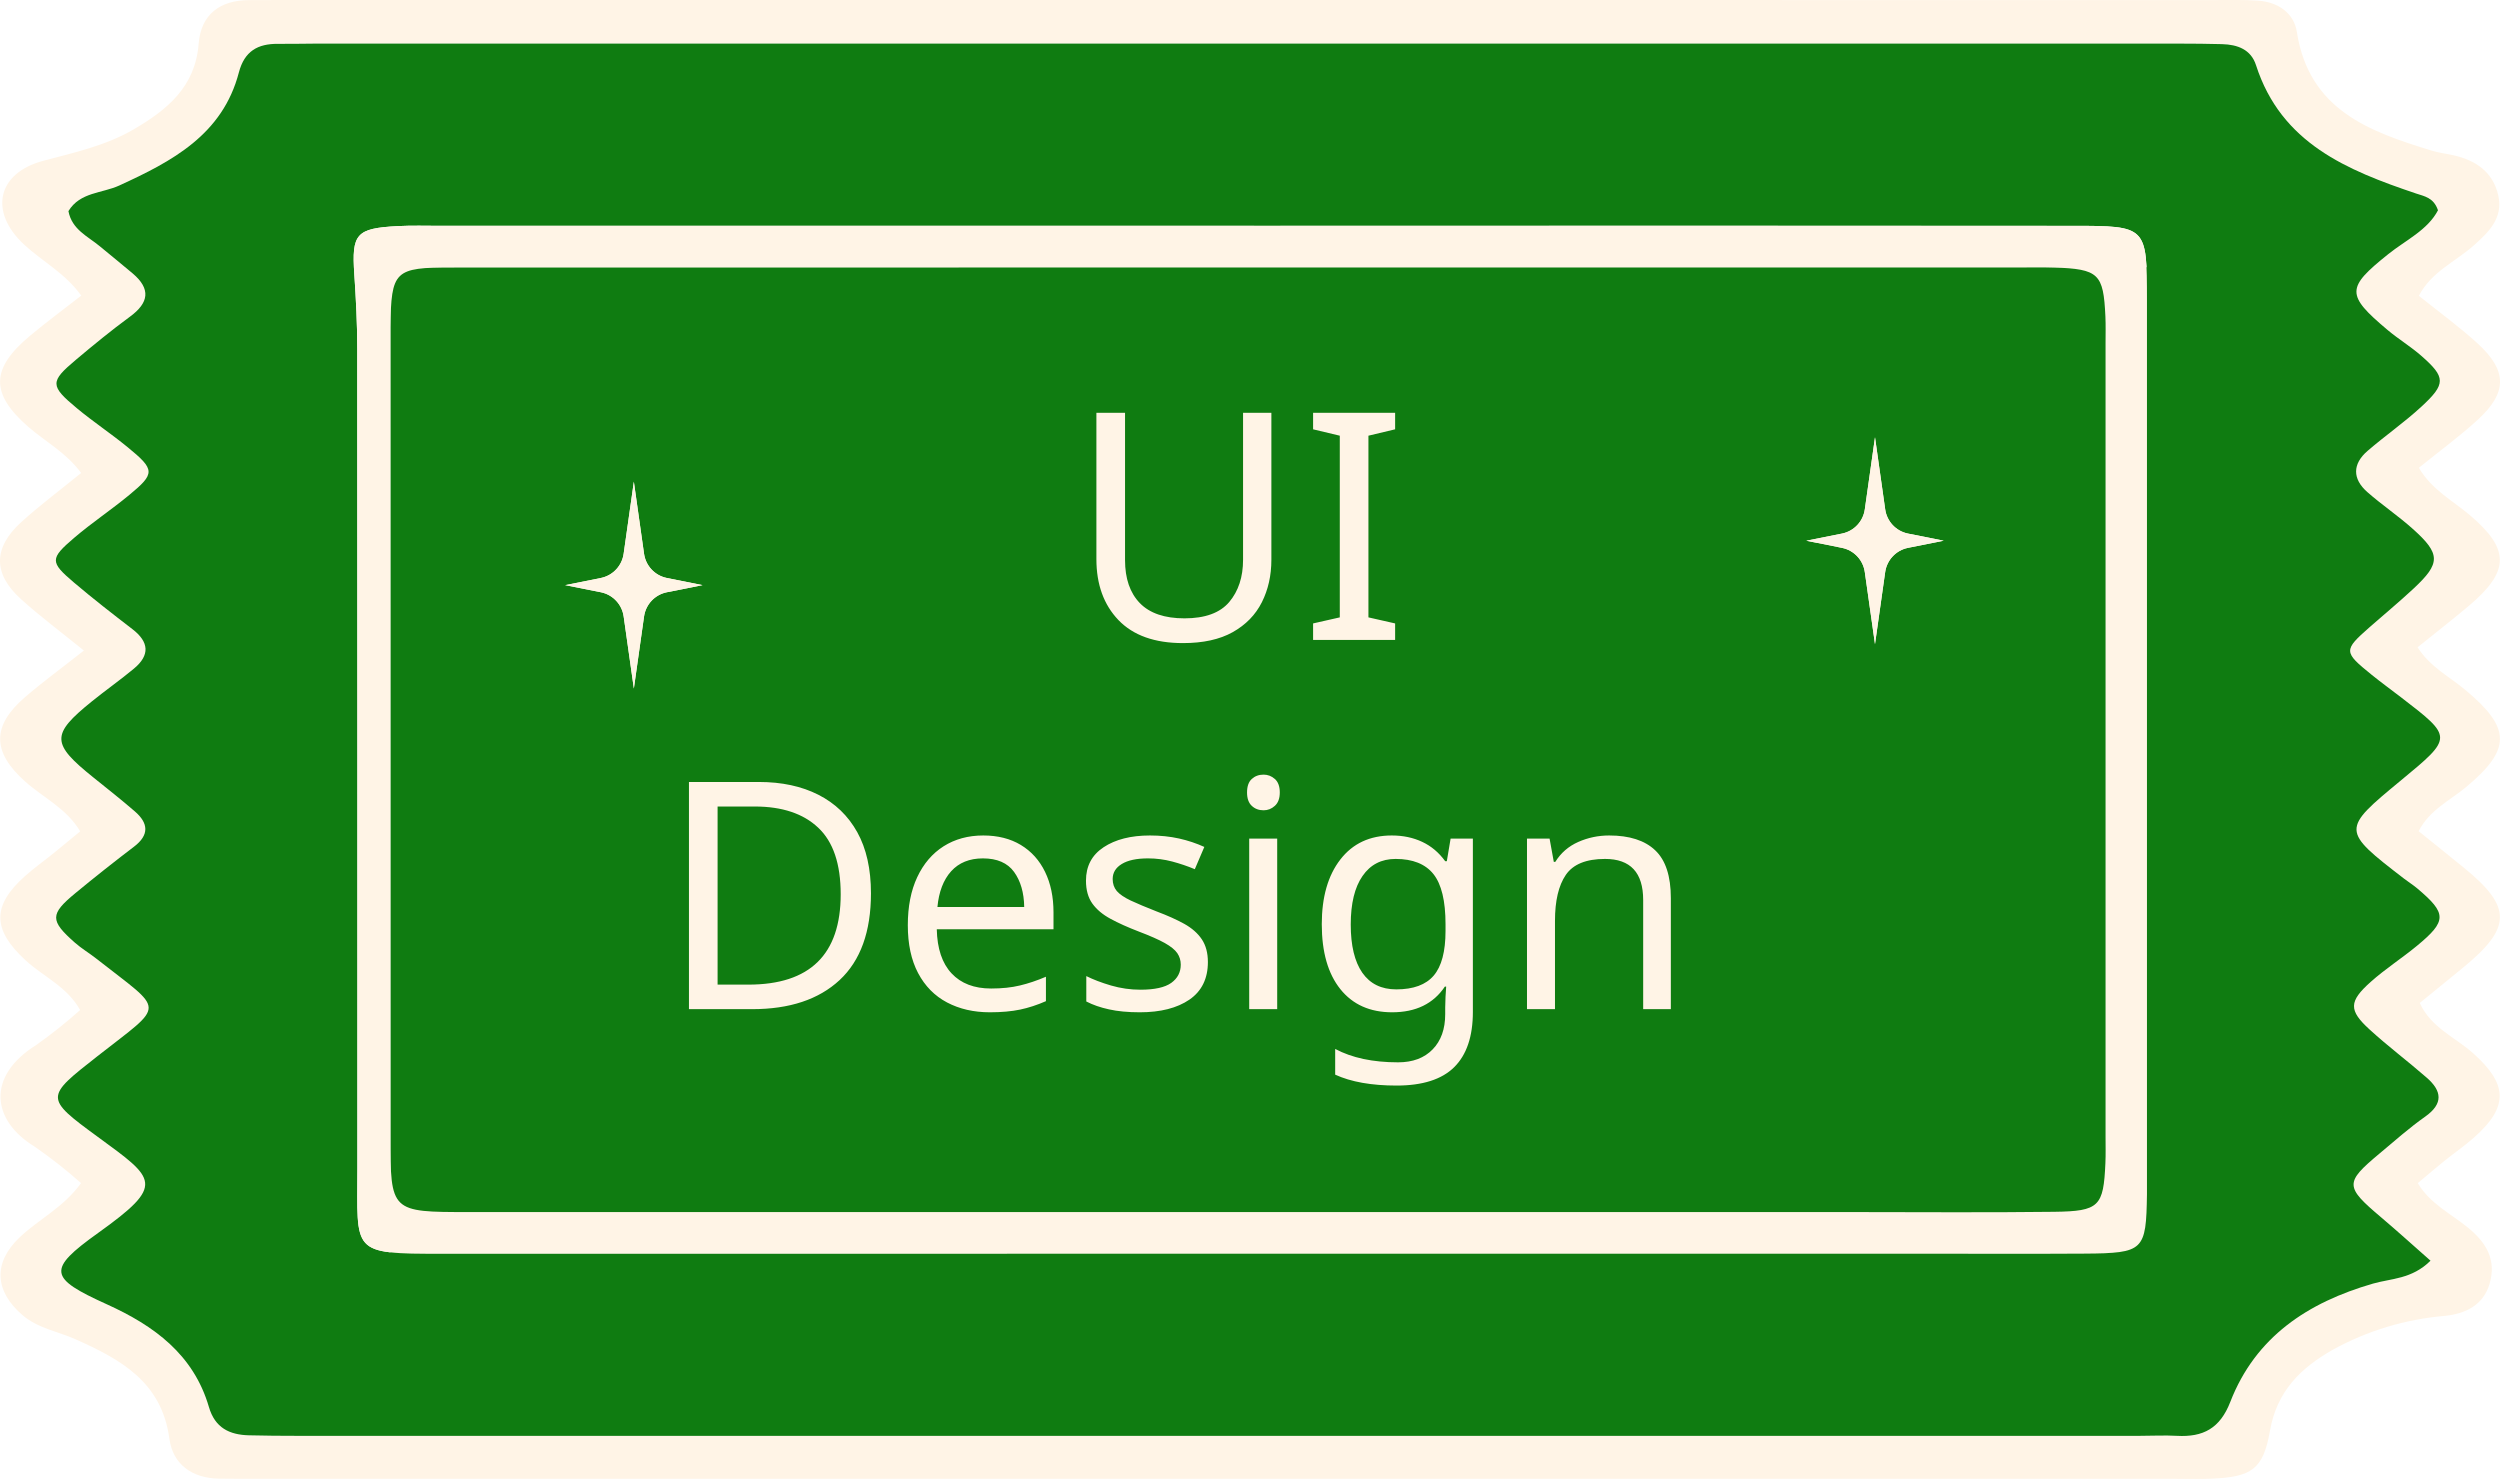
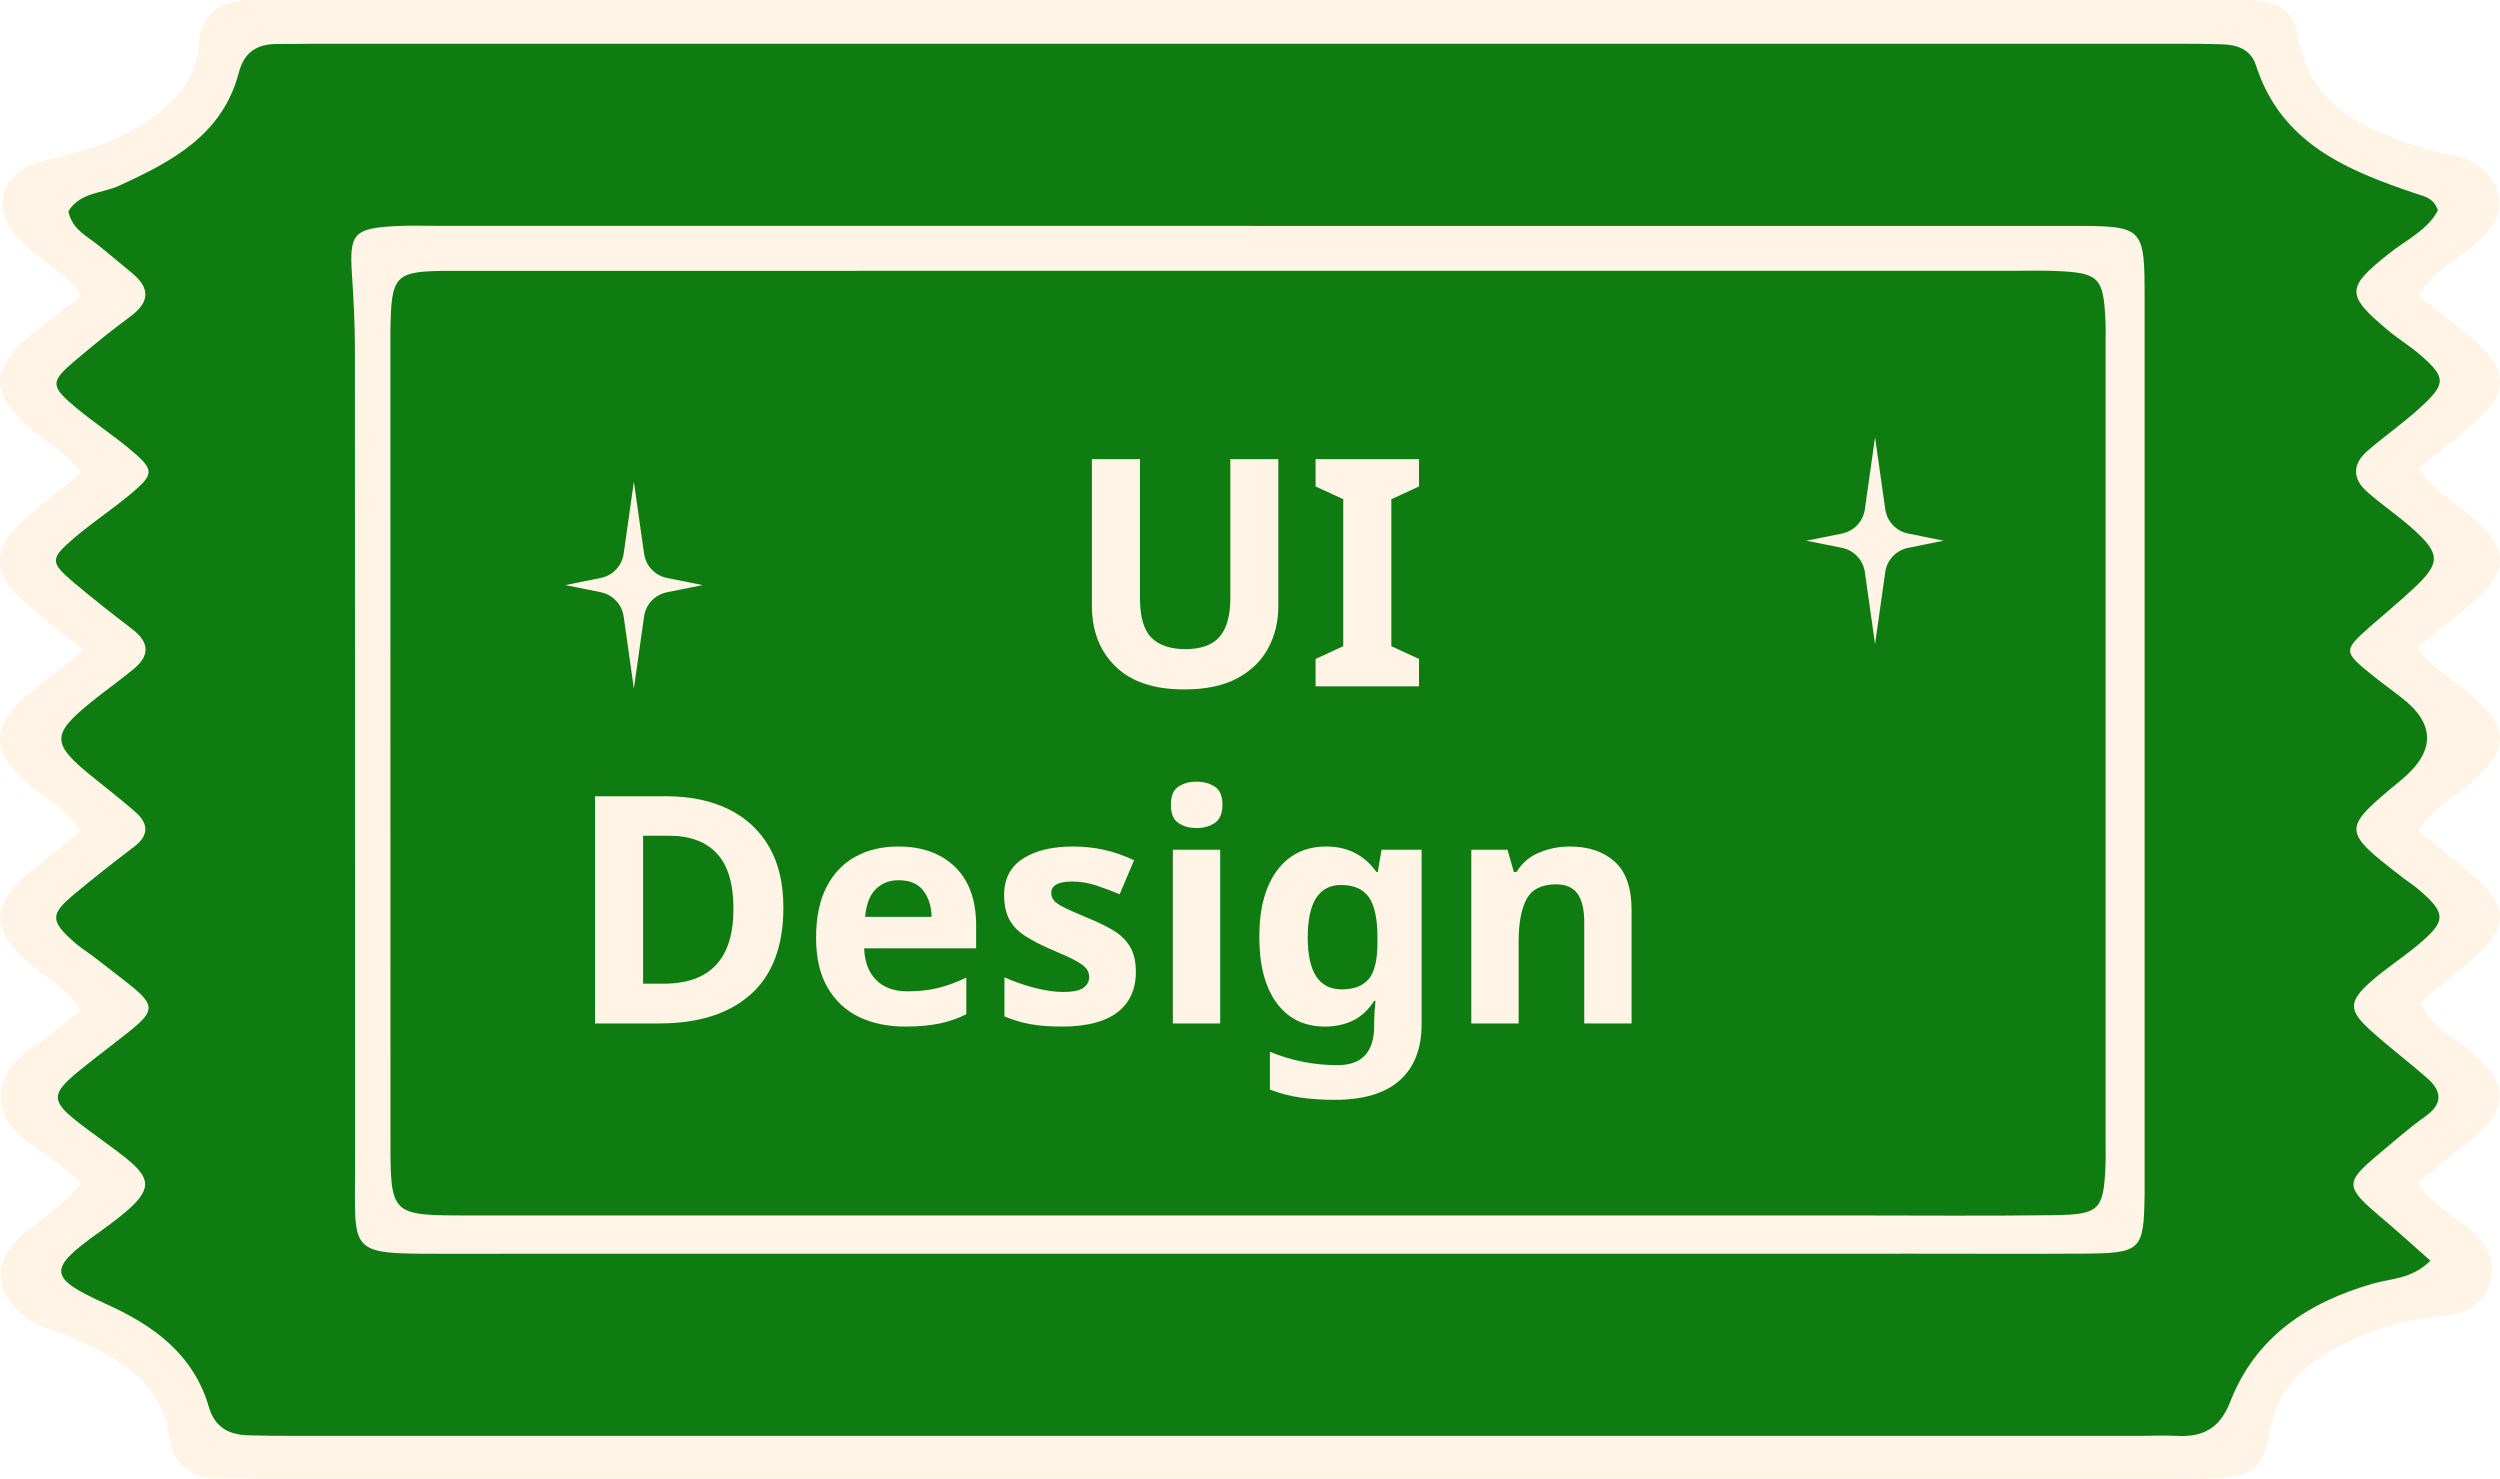
- <svg xmlns="http://www.w3.org/2000/svg" id="Group_281" data-name="Group 281" width="361.428" height="213.824" viewBox="0 0 361.428 213.824">
+ <svg xmlns="http://www.w3.org/2000/svg" id="Layer_2" data-name="Layer 2" viewBox="0 0 361.43 213.82">
  <defs>
-     <clipPath id="clip-path">
-       <rect id="Rectangle_73" data-name="Rectangle 73" width="361.428" height="213.824" fill="none" />
-     </clipPath>
-     <clipPath id="clip-path-2">
-       <rect id="Rectangle_74" data-name="Rectangle 74" width="20.315" height="30.368" fill="none" />
-     </clipPath>
+     <style>
+       .cls-1 {
+         font-family: Benzin-Bold, Benzin-Bold;
+         font-size: 46px;
+         font-weight: 700;
+         isolation: isolate;
+       }
+ 
+       .cls-1, .cls-2 {
+         fill: #fff4e6;
+       }
+ 
+       .cls-3 {
+         fill: #0f7c11;
+       }
+     </style>
  </defs>
-   <rect id="Rectangle_72" data-name="Rectangle 72" width="253.962" height="142.624" transform="translate(56.436 38.634)" fill="#0f7c11" />
-   <g id="Group_152" data-name="Group 152">
-     <g id="Group_151" data-name="Group 151" clip-path="url(#clip-path)">
-       <path id="Path_42" data-name="Path 42" d="M11.712,171.04a70.077,70.077,0,0,0-6.72-5.281c-6.2-3.789-6.993-10.154.245-14.681a71.521,71.521,0,0,0,6.346-5.055c-1.883-3.388-5.326-4.835-7.874-7.176-4.812-4.42-4.912-7.881-.117-12.168,1.343-1.2,2.821-2.252,4.225-3.386,1.2-.969,2.383-1.957,3.775-3.1-1.967-3.329-5.347-4.873-7.966-7.214-4.773-4.267-4.838-8.024-.011-12.188,2.522-2.175,5.221-4.146,8.515-6.739C8.815,91.36,5.807,89.125,3.04,86.624c-4.064-3.672-4.052-7.421.026-11.137,2.639-2.4,5.519-4.543,8.666-7.107C9.536,65.4,6.545,63.846,4.1,61.718c-5.506-4.8-5.476-8.411.247-13.183,2.356-1.964,4.825-3.791,7.4-5.8-2.379-3.3-5.685-4.966-8.29-7.4-5.083-4.743-3.853-10.318,2.806-12.09,4.494-1.195,9.038-2.184,13.086-4.555,4.793-2.806,8.877-6.105,9.368-12.353.333-4.247,3.07-6.318,7.33-6.322C37.6.016,39.148,0,40.7,0q139.785,0,279.572.006c2.064,0,4.136-.053,6.192.089,2.871.2,5.169,1.781,5.595,4.521,1.757,11.287,10.46,14.406,19.553,17.176.983.3,2.019.418,3.026.642,3.258.722,5.768,2.4,6.539,5.812.735,3.247-1.336,5.272-3.521,7.22-2.648,2.361-6.148,3.808-7.957,7.3,2.868,2.307,5.8,4.434,8.466,6.862,4.335,3.954,4.351,7.11.066,11.04-2.635,2.417-5.541,4.54-8.531,6.961,1.874,3.2,4.919,4.755,7.41,6.878,5.758,4.908,5.741,8.072-.161,13.059-2.357,1.991-4.8,3.885-7.437,6.012,1.783,2.815,4.565,4.221,6.856,6.126,6.694,5.564,6.712,8.611.163,14.079-2.339,1.953-5.279,3.287-6.866,6.384,2.205,1.778,4.4,3.532,6.58,5.311,6.962,5.691,6.906,8.649-.26,14.5-2,1.631-3.995,3.258-6.155,5.02,1.606,3.57,5.146,4.968,7.755,7.308,5,4.486,5.076,7.7.122,12.119-1.345,1.2-2.846,2.222-4.253,3.355-1.2.967-2.367,1.974-3.912,3.268,1.785,3,4.841,4.447,7.287,6.458,2.647,2.175,4.1,4.659,3.1,8.073-.928,3.169-3.556,4.361-6.5,4.663a40.543,40.543,0,0,0-16.159,4.882c-4.659,2.644-8.106,6.013-9.1,11.739-.979,5.608-2.692,6.657-8.418,6.912-1.8.08-3.613.019-5.42.019q-138.624,0-277.249,0c-1.807,0-3.614,0-5.42-.023-3.888-.058-6.679-2.074-7.174-5.768-1.1-8.22-7.044-11.47-13.557-14.378-2.569-1.147-5.434-1.567-7.685-3.5-4.019-3.458-4.28-7.549-.428-11.22,2.772-2.644,6.385-4.347,8.9-7.871M352.47,30.39c-.628-1.837-1.965-2.012-3.175-2.42-9.963-3.361-19.492-7.248-23.128-18.545-.735-2.281-2.688-2.986-4.9-3.045-2.064-.055-4.129-.077-6.193-.077q-134.729,0-269.457,0c-1.806,0-3.613.06-5.42.037-2.924-.036-4.853,1.068-5.65,4.117-2.356,9.02-9.66,12.867-17.3,16.364-2.478,1.133-5.666.933-7.344,3.7.5,2.671,2.79,3.632,4.53,5.08,1.586,1.318,3.2,2.607,4.769,3.941,2.639,2.24,2.333,4.229-.394,6.232-2.7,1.982-5.3,4.109-7.86,6.268-3.723,3.138-3.726,3.729.151,6.957,2.378,1.98,4.974,3.7,7.368,5.656,3.975,3.255,4,3.792.222,6.911-2.583,2.135-5.392,4-7.94,6.174C7.195,80.764,7.21,81.254,10.68,84.2c2.75,2.337,5.606,4.553,8.467,6.754,2.407,1.85,2.559,3.753.23,5.692-1.981,1.649-4.1,3.133-6.1,4.754-5.933,4.8-5.892,6.078.245,11.01,2.009,1.615,4.039,3.207,5.985,4.9s2.109,3.382-.119,5.081q-4.305,3.281-8.487,6.725c-3.7,3.054-3.7,3.97-.067,7.167.964.849,2.091,1.511,3.1,2.308,10,7.869,10.1,6.3.154,14.1-7.534,5.914-7.7,5.991.024,11.644,8.414,6.157,9.877,6.892.068,13.912-7.434,5.321-7.138,6.5,1.29,10.323,6.8,3.083,12.525,7.251,14.735,14.839.877,3.011,2.965,4.022,5.79,4.092,2.322.057,4.645.076,6.967.076q133.18.006,266.36,0c1.806,0,3.618-.095,5.419,0,3.771.206,6.209-1.072,7.7-4.906,3.658-9.424,11.218-14.38,20.619-17.1,2.594-.751,5.63-.628,8.327-3.314-2.555-2.248-4.8-4.289-7.115-6.247-5.272-4.46-5.313-5.022-.277-9.232,2.176-1.819,4.306-3.713,6.618-5.346,2.661-1.88,2.422-3.718.239-5.623-2.716-2.372-5.612-4.543-8.271-6.975-3.041-2.781-3.017-4.047.15-6.876,2.11-1.885,4.522-3.427,6.708-5.233,4.348-3.592,4.327-4.673.013-8.307-.591-.5-1.255-.907-1.868-1.379-9.117-7.03-9.118-7.08-.464-14.228,7.532-6.222,7.533-6.222.027-11.988-1.432-1.1-2.893-2.165-4.3-3.3-4.051-3.273-4.055-3.513-.3-6.822,2.129-1.878,4.322-3.687,6.4-5.623,3.914-3.651,3.919-5-.1-8.6-2.108-1.887-4.48-3.477-6.6-5.348-2.161-1.906-2.157-4.05.034-5.943,2.535-2.189,5.306-4.112,7.767-6.378,3.592-3.308,3.553-4.26.033-7.352-1.546-1.359-3.335-2.438-4.912-3.764-6.048-5.086-5.959-6.1.1-10.952,2.533-2.028,5.7-3.463,7.206-6.355" transform="translate(0 0)" fill="#fff4e6" />
-       <path id="Path_43" data-name="Path 43" d="M354.817,32.22c-1.509,2.892-4.673,4.327-7.2,6.355-6.064,4.855-6.153,5.867-.105,10.952,1.577,1.327,3.366,2.405,4.912,3.764,3.52,3.093,3.56,4.045-.033,7.353-2.46,2.266-5.231,4.189-7.767,6.378-2.191,1.893-2.2,4.037-.034,5.943,2.122,1.871,4.5,3.461,6.6,5.348,4.023,3.6,4.018,4.952.1,8.6-2.075,1.936-4.267,3.745-6.4,5.622-3.754,3.31-3.75,3.55.3,6.823,1.4,1.134,2.866,2.2,4.3,3.3,7.506,5.767,7.506,5.767-.026,11.988-8.654,7.148-8.653,7.2.463,14.228.613.473,1.277.882,1.868,1.379,4.314,3.633,4.336,4.714-.013,8.307-2.186,1.806-4.6,3.348-6.708,5.233-3.168,2.83-3.192,4.1-.15,6.876,2.659,2.432,5.555,4.6,8.272,6.975,2.182,1.905,2.422,3.744-.239,5.623-2.312,1.633-4.442,3.527-6.618,5.347-5.035,4.21-5,4.772.277,9.231,2.315,1.958,4.56,4,7.115,6.247-2.7,2.687-5.733,2.563-8.327,3.315-9.4,2.721-16.962,7.675-20.619,17.1-1.488,3.834-3.926,5.111-7.7,4.906-1.8-.1-3.612,0-5.419,0q-133.18,0-266.36,0c-2.322,0-4.645-.019-6.966-.076-2.826-.071-4.914-1.081-5.791-4.092-2.211-7.589-7.933-11.757-14.735-14.839-8.429-3.819-8.725-5-1.289-10.323,9.808-7.021,8.345-7.755-.069-13.912-7.726-5.654-7.558-5.73-.024-11.644,9.943-7.806,9.843-6.234-.154-14.1-1.013-.8-2.139-1.459-3.1-2.308-3.63-3.2-3.632-4.114.067-7.167q4.175-3.445,8.487-6.725c2.229-1.7,2.063-3.394.119-5.081s-3.975-3.281-5.985-4.9c-6.136-4.931-6.178-6.21-.245-11.01,2-1.621,4.121-3.1,6.1-4.754,2.329-1.939,2.177-3.841-.229-5.692-2.862-2.2-5.718-4.417-8.468-6.754-3.47-2.95-3.485-3.439.062-6.466,2.547-2.174,5.356-4.04,7.94-6.174,3.774-3.118,3.754-3.655-.222-6.91-2.394-1.96-4.99-3.677-7.368-5.656-3.878-3.228-3.874-3.819-.151-6.957,2.563-2.159,5.161-4.287,7.86-6.269,2.727-2,3.033-3.991.394-6.232-1.571-1.334-3.182-2.622-4.768-3.941-1.741-1.448-4.033-2.408-4.531-5.079,1.678-2.762,4.866-2.563,7.344-3.7,7.646-3.5,14.949-7.344,17.3-16.363.8-3.049,2.726-4.153,5.651-4.117,1.806.022,3.613-.037,5.419-.037q134.728,0,269.457,0c2.064,0,4.129.022,6.193.077,2.215.058,4.17.763,4.9,3.045,3.637,11.3,13.165,15.183,23.128,18.545,1.21.408,2.548.583,3.175,2.42M183.643,34.479q-58.814,0-117.63,0c-2.064,0-4.132-.067-6.191.043-6,.318-6.642,1.12-6.253,6.926.241,3.6.425,7.21.429,10.814q.044,59.229.02,118.458c0,12.245-1.048,12.372,12.188,12.366q106.8-.049,213.591-.013c8,0,15.994.04,23.991-.013,8.5-.056,8.831-.409,8.95-8.571.007-.516,0-1.032,0-1.548q0-63.874,0-127.748c0-10.663-.029-10.707-10.693-10.712q-59.2-.029-118.4,0" transform="translate(-2.347 -1.831)" fill="#0f7c11" />
-       <path id="Path_44" data-name="Path 44" d="M196.15,42.124q59.2,0,118.4.005c10.663.005,10.69.049,10.693,10.712q.014,63.874,0,127.748c0,.516.007,1.032,0,1.548-.119,8.162-.446,8.515-8.95,8.571-8,.053-15.994.012-23.991.012q-106.8,0-213.591.013c-13.236.006-12.187-.12-12.188-12.366q-.009-59.228-.02-118.457c0-3.606-.188-7.216-.429-10.814-.39-5.806.256-6.608,6.253-6.926,2.059-.109,4.126-.043,6.191-.043q58.814,0,117.63,0m-.518,6q-57.7,0-115.4.015c-8.411.008-8.794.469-8.938,8.652-.009.516,0,1.033,0,1.55q0,57.725.01,115.451c.005,10.9.044,10.914,11.276,10.914q99.91.006,199.82,0c9.81,0,19.622.086,29.43-.038,6.533-.083,7.128-.778,7.406-7.025.057-1.289.022-2.583.022-3.874q0-57.338,0-114.677c0-1.292.037-2.585-.022-3.874-.285-6.192-.955-6.836-7.431-7.072-1.8-.066-3.614-.017-5.421-.017q-55.376,0-110.753,0" transform="translate(-14.854 -9.479)" fill="#fff4e6" />
-     </g>
+   <g id="UD">
+     <path id="Out_Stroke" data-name="Out Stroke" class="cls-2" d="m11.71,171.04c-2.13-1.9-4.37-3.66-6.72-5.28-6.2-3.79-6.99-10.15.24-14.68,2.21-1.56,4.33-3.25,6.35-5.05-1.88-3.39-5.33-4.84-7.87-7.18-4.81-4.42-4.91-7.88-.12-12.17,1.34-1.2,2.82-2.25,4.22-3.39,1.2-.97,2.38-1.96,3.78-3.1-1.97-3.33-5.35-4.87-7.97-7.21-4.77-4.27-4.84-8.02-.01-12.19,2.52-2.18,5.22-4.15,8.52-6.74-3.32-2.69-6.32-4.93-9.09-7.43-4.06-3.67-4.05-7.42.03-11.14,2.64-2.4,5.52-4.54,8.67-7.11-2.2-2.98-5.19-4.53-7.63-6.66-5.51-4.8-5.48-8.41.25-13.18,2.36-1.96,4.82-3.79,7.4-5.8-2.38-3.3-5.68-4.97-8.29-7.4-5.08-4.74-3.85-10.32,2.81-12.09,4.49-1.19,9.04-2.18,13.09-4.56,4.79-2.81,8.88-6.1,9.37-12.35C29.05,2.09,31.79.02,36.05.02c1.55,0,3.1-.01,4.65-.01C133.89,0,227.08,0,320.27,0c2.06,0,4.14-.05,6.19.09,2.87.2,5.17,1.78,5.6,4.52,1.76,11.29,10.46,14.41,19.55,17.18.98.3,2.02.42,3.03.64,3.26.72,5.77,2.4,6.54,5.81.73,3.25-1.34,5.27-3.52,7.22-2.65,2.36-6.15,3.81-7.96,7.3,2.87,2.31,5.8,4.43,8.47,6.86,4.33,3.95,4.35,7.11.07,11.04-2.64,2.42-5.54,4.54-8.53,6.96,1.87,3.2,4.92,4.75,7.41,6.88,5.76,4.91,5.74,8.07-.16,13.06-2.36,1.99-4.8,3.89-7.44,6.01,1.78,2.82,4.57,4.22,6.86,6.13,6.69,5.56,6.71,8.61.16,14.08-2.34,1.95-5.28,3.29-6.87,6.38,2.2,1.78,4.4,3.53,6.58,5.31,6.96,5.69,6.91,8.65-.26,14.5-2,1.63-3.99,3.26-6.15,5.02,1.61,3.57,5.15,4.97,7.76,7.31,5,4.49,5.08,7.7.12,12.12-1.35,1.2-2.85,2.22-4.25,3.35-1.2.97-2.37,1.97-3.91,3.27,1.79,3,4.84,4.45,7.29,6.46,2.65,2.18,4.1,4.66,3.1,8.07-.93,3.17-3.56,4.36-6.5,4.66-5.67.48-11.17,2.14-16.16,4.88-4.66,2.64-8.11,6.01-9.1,11.74-.98,5.61-2.69,6.66-8.42,6.91-1.8.08-3.61.02-5.42.02H37.08c-1.81,0-3.61,0-5.42-.02-3.89-.06-6.68-2.07-7.17-5.77-1.1-8.22-7.04-11.47-13.56-14.38-2.57-1.15-5.43-1.57-7.68-3.5-4.02-3.46-4.28-7.55-.43-11.22,2.77-2.64,6.39-4.35,8.9-7.87M352.47,30.39c-.63-1.84-1.96-2.01-3.17-2.42-9.96-3.36-19.49-7.25-23.13-18.55-.73-2.28-2.69-2.99-4.9-3.05-2.06-.05-4.13-.08-6.19-.08H45.62c-1.81,0-3.61.06-5.42.04-2.92-.04-4.85,1.07-5.65,4.12-2.36,9.02-9.66,12.87-17.3,16.36-2.48,1.13-5.67.93-7.34,3.7.5,2.67,2.79,3.63,4.53,5.08,1.59,1.32,3.2,2.61,4.77,3.94,2.64,2.24,2.33,4.23-.39,6.23-2.7,1.98-5.3,4.11-7.86,6.27-3.72,3.14-3.73,3.73.15,6.96,2.38,1.98,4.97,3.7,7.37,5.66,3.98,3.25,4,3.79.22,6.91-2.58,2.14-5.39,4-7.94,6.17-3.55,3.02-3.54,3.51-.07,6.46,2.75,2.34,5.61,4.55,8.47,6.75,2.41,1.85,2.56,3.75.23,5.69-1.98,1.65-4.1,3.13-6.1,4.75-5.93,4.8-5.89,6.08.24,11.01,2.01,1.61,4.04,3.21,5.98,4.9s2.11,3.38-.12,5.08c-2.87,2.19-5.7,4.43-8.49,6.72-3.7,3.05-3.7,3.97-.07,7.17.96.85,2.09,1.51,3.1,2.31,10,7.87,10.1,6.3.15,14.1-7.53,5.91-7.7,5.99.02,11.64,8.41,6.16,9.88,6.89.07,13.91-7.43,5.32-7.14,6.5,1.29,10.32,6.8,3.08,12.53,7.25,14.73,14.84.88,3.01,2.97,4.02,5.79,4.09,2.32.06,4.65.08,6.97.08,88.79,0,177.57,0,266.36,0,1.81,0,3.62-.1,5.42,0,3.77.21,6.21-1.07,7.7-4.91,3.66-9.42,11.22-14.38,20.62-17.1,2.59-.75,5.63-.63,8.33-3.31-2.55-2.25-4.8-4.29-7.11-6.25-5.27-4.46-5.31-5.02-.28-9.23,2.18-1.82,4.31-3.71,6.62-5.35,2.66-1.88,2.42-3.72.24-5.62-2.72-2.37-5.61-4.54-8.27-6.98-3.04-2.78-3.02-4.05.15-6.88,2.11-1.88,4.52-3.43,6.71-5.23,4.35-3.59,4.33-4.67.01-8.31-.59-.5-1.26-.91-1.87-1.38-9.12-7.03-9.12-7.08-.46-14.23q7.53-6.22.03-11.99c-1.43-1.1-2.89-2.17-4.3-3.3-4.05-3.27-4.05-3.51-.3-6.82,2.13-1.88,4.32-3.69,6.4-5.62,3.91-3.65,3.92-5-.1-8.6-2.11-1.89-4.48-3.48-6.6-5.35-2.16-1.91-2.16-4.05.03-5.94,2.54-2.19,5.31-4.11,7.77-6.38,3.59-3.31,3.55-4.26.03-7.35-1.55-1.36-3.33-2.44-4.91-3.76-6.05-5.09-5.96-6.1.1-10.95,2.53-2.03,5.7-3.46,7.21-6.35" />
+     <path id="Out_Gr" data-name="Out Gr" class="cls-3" d="m352.47,30.39c-1.51,2.89-4.67,4.33-7.2,6.35-6.06,4.85-6.15,5.87-.11,10.95,1.58,1.33,3.37,2.4,4.91,3.76,3.52,3.09,3.56,4.04-.03,7.35-2.46,2.27-5.23,4.19-7.77,6.38-2.19,1.89-2.2,4.04-.03,5.94,2.12,1.87,4.5,3.46,6.6,5.35,4.02,3.6,4.02,4.95.1,8.6-2.08,1.94-4.27,3.75-6.4,5.62-3.75,3.31-3.75,3.55.3,6.82,1.4,1.13,2.87,2.2,4.3,3.3q7.51,5.77-.03,11.99c-8.65,7.15-8.65,7.2.46,14.23.61.47,1.28.88,1.87,1.38,4.31,3.63,4.34,4.71-.01,8.31-2.19,1.81-4.6,3.35-6.71,5.23-3.17,2.83-3.19,4.1-.15,6.88,2.66,2.43,5.55,4.6,8.27,6.98,2.18,1.9,2.42,3.74-.24,5.62-2.31,1.63-4.44,3.53-6.62,5.35-5.04,4.21-5,4.77.28,9.23,2.32,1.96,4.56,4,7.11,6.25-2.7,2.69-5.73,2.56-8.33,3.32-9.4,2.72-16.96,7.68-20.62,17.1-1.49,3.83-3.93,5.11-7.7,4.91-1.8-.1-3.61,0-5.42,0H42.96c-2.32,0-4.65-.02-6.97-.08-2.83-.07-4.91-1.08-5.79-4.09-2.21-7.59-7.93-11.76-14.74-14.84-8.43-3.82-8.73-5-1.29-10.32,9.81-7.02,8.34-7.76-.07-13.91-7.73-5.65-7.56-5.73-.02-11.64,9.94-7.81,9.84-6.23-.15-14.1-1.01-.8-2.14-1.46-3.1-2.31-3.63-3.2-3.63-4.11.07-7.17,2.78-2.3,5.61-4.54,8.49-6.72,2.23-1.7,2.06-3.39.12-5.08s-3.98-3.28-5.99-4.9c-6.14-4.93-6.18-6.21-.24-11.01,2-1.62,4.12-3.1,6.1-4.75,2.33-1.94,2.18-3.84-.23-5.69-2.86-2.2-5.72-4.42-8.47-6.75-3.47-2.95-3.48-3.44.06-6.47,2.55-2.17,5.36-4.04,7.94-6.17,3.77-3.12,3.75-3.65-.22-6.91-2.39-1.96-4.99-3.68-7.37-5.66-3.88-3.23-3.87-3.82-.15-6.96,2.56-2.16,5.16-4.29,7.86-6.27,2.73-2,3.03-3.99.39-6.23-1.57-1.33-3.18-2.62-4.77-3.94-1.74-1.45-4.03-2.41-4.53-5.08,1.68-2.76,4.87-2.56,7.34-3.7,7.65-3.5,14.95-7.34,17.3-16.36.8-3.05,2.73-4.15,5.65-4.12,1.81.02,3.61-.04,5.42-.04h269.46c2.06,0,4.13.02,6.19.08,2.21.06,4.17.76,4.9,3.05,3.64,11.3,13.17,15.18,23.13,18.54,1.21.41,2.55.58,3.17,2.42" />
+     <path id="In_Stroke" data-name="In Stroke" class="cls-2" d="m180.96,32.66c39.47,0,78.93,0,118.4,0,10.66,0,10.69.05,10.69,10.71,0,42.58,0,85.17,0,127.75,0,.52,0,1.03,0,1.55-.12,8.16-.45,8.51-8.95,8.57-8,.05-15.99.01-23.99.01-71.2,0-142.4,0-213.59.01-13.24,0-12.19-.12-12.19-12.37,0-39.49-.01-78.97-.02-118.46,0-3.61-.19-7.22-.43-10.81-.39-5.81.26-6.61,6.25-6.93,2.06-.11,4.13-.04,6.19-.04h117.63" />
+     <path id="Plate" class="cls-3" d="m304.38,46.24c-.28-6.19-.95-6.84-7.43-7.07-1.8-.07-3.61-.02-5.42-.02h-110.75,0c-38.47,0-76.93,0-115.4.01-8.41,0-8.79.47-8.94,8.65,0,.52,0,1.03,0,1.55,0,38.48,0,76.97.01,115.45,0,10.9.04,10.91,11.28,10.91,66.61,0,133.21,0,199.82,0,9.81,0,19.62.09,29.43-.04,6.53-.08,7.13-.78,7.41-7.03.06-1.29.02-2.58.02-3.87V50.11c0-1.29.04-2.59-.02-3.87Z" />
+     <path id="Star1" class="cls-2" d="m86.89,85.63c1.73.36,3.04,1.78,3.28,3.53l1.47,10.39,1.47-10.39c.23-1.75,1.55-3.17,3.28-3.53l5.18-1.04-5.18-1.04c-1.73-.36-3.04-1.78-3.28-3.53l-1.47-10.39-1.47,10.39c-.23,1.75-1.55,3.17-3.28,3.53l-5.18,1.04,5.19,1.03Z" />
+     <path id="Star2" class="cls-2" d="m266.33,79.21c1.73.36,3.04,1.78,3.28,3.53l1.47,10.39,1.47-10.39c.23-1.75,1.55-3.17,3.28-3.53l5.18-1.04-5.18-1.04c-1.73-.36-3.04-1.78-3.28-3.53l-1.47-10.39-1.47,10.39c-.23,1.75-1.55,3.17-3.28,3.53l-5.19,1.04,5.19,1.04Z" />
+     <text class="cls-1" transform="translate(153.95 99.22)">
+       <tspan x="0" y="0">UI</tspan>
+     </text>
+     <text class="cls-1" transform="translate(81.88 147.96)">
+       <tspan x="0" y="0">Design</tspan>
+     </text>
  </g>
-   <g id="Group_154" data-name="Group 154" transform="translate(81.479 69.406)">
-     <g id="Group_153" data-name="Group 153" clip-path="url(#clip-path-2)">
-       <path id="Path_45" data-name="Path 45" d="M110.627,105.854a4.163,4.163,0,0,1,3.276,3.527l1.469,10.393,1.47-10.393a4.163,4.163,0,0,1,3.276-3.527l5.184-1.035-5.184-1.035a4.163,4.163,0,0,1-3.276-3.527l-1.47-10.394L113.9,100.257a4.164,4.164,0,0,1-3.276,3.527l-5.184,1.035Z" transform="translate(-105.214 -89.634)" fill="#fff4e6" />
-       <path id="Path_46" data-name="Path 46" d="M110.627,105.854a4.163,4.163,0,0,1,3.276,3.527l1.469,10.393,1.47-10.393a4.163,4.163,0,0,1,3.276-3.527l5.184-1.035-5.184-1.035a4.163,4.163,0,0,1-3.276-3.527l-1.47-10.394L113.9,100.257a4.164,4.164,0,0,1-3.276,3.527l-5.184,1.035Z" transform="translate(-105.214 -89.634)" fill="#fff4e6" />
-     </g>
-   </g>
-   <g id="Group_156" data-name="Group 156" transform="translate(260.912 62.99)">
-     <g id="Group_155" data-name="Group 155" clip-path="url(#clip-path-2)">
-       <path id="Path_47" data-name="Path 47" d="M342.186,97.575a4.163,4.163,0,0,1,3.276,3.527l1.469,10.393L348.4,101.1a4.162,4.162,0,0,1,3.276-3.527l5.184-1.035L351.678,95.5a4.162,4.162,0,0,1-3.276-3.527l-1.47-10.394-1.469,10.394a4.164,4.164,0,0,1-3.276,3.527L337,96.539Z" transform="translate(-336.773 -81.355)" fill="#fff4e6" />
-       <path id="Path_48" data-name="Path 48" d="M342.186,97.575a4.163,4.163,0,0,1,3.276,3.527l1.469,10.393L348.4,101.1a4.162,4.162,0,0,1,3.276-3.527l5.184-1.035L351.678,95.5a4.162,4.162,0,0,1-3.276-3.527l-1.47-10.394-1.469,10.394a4.164,4.164,0,0,1-3.276,3.527L337,96.539Z" transform="translate(-336.773 -81.355)" fill="#fff4e6" />
-     </g>
-   </g>
-   <text id="UI" transform="translate(154.367 92.52)" fill="#fff4e6" font-size="46" font-family="Beastly-12Point, Beastly">
-     <tspan x="0" y="0">UI</tspan>
-   </text>
-   <text id="Design" transform="translate(95.134 145.895)" fill="#fff4e6" font-size="46" font-family="Beastly-12Point, Beastly">
-     <tspan x="0" y="0">Design</tspan>
-   </text>
</svg>
